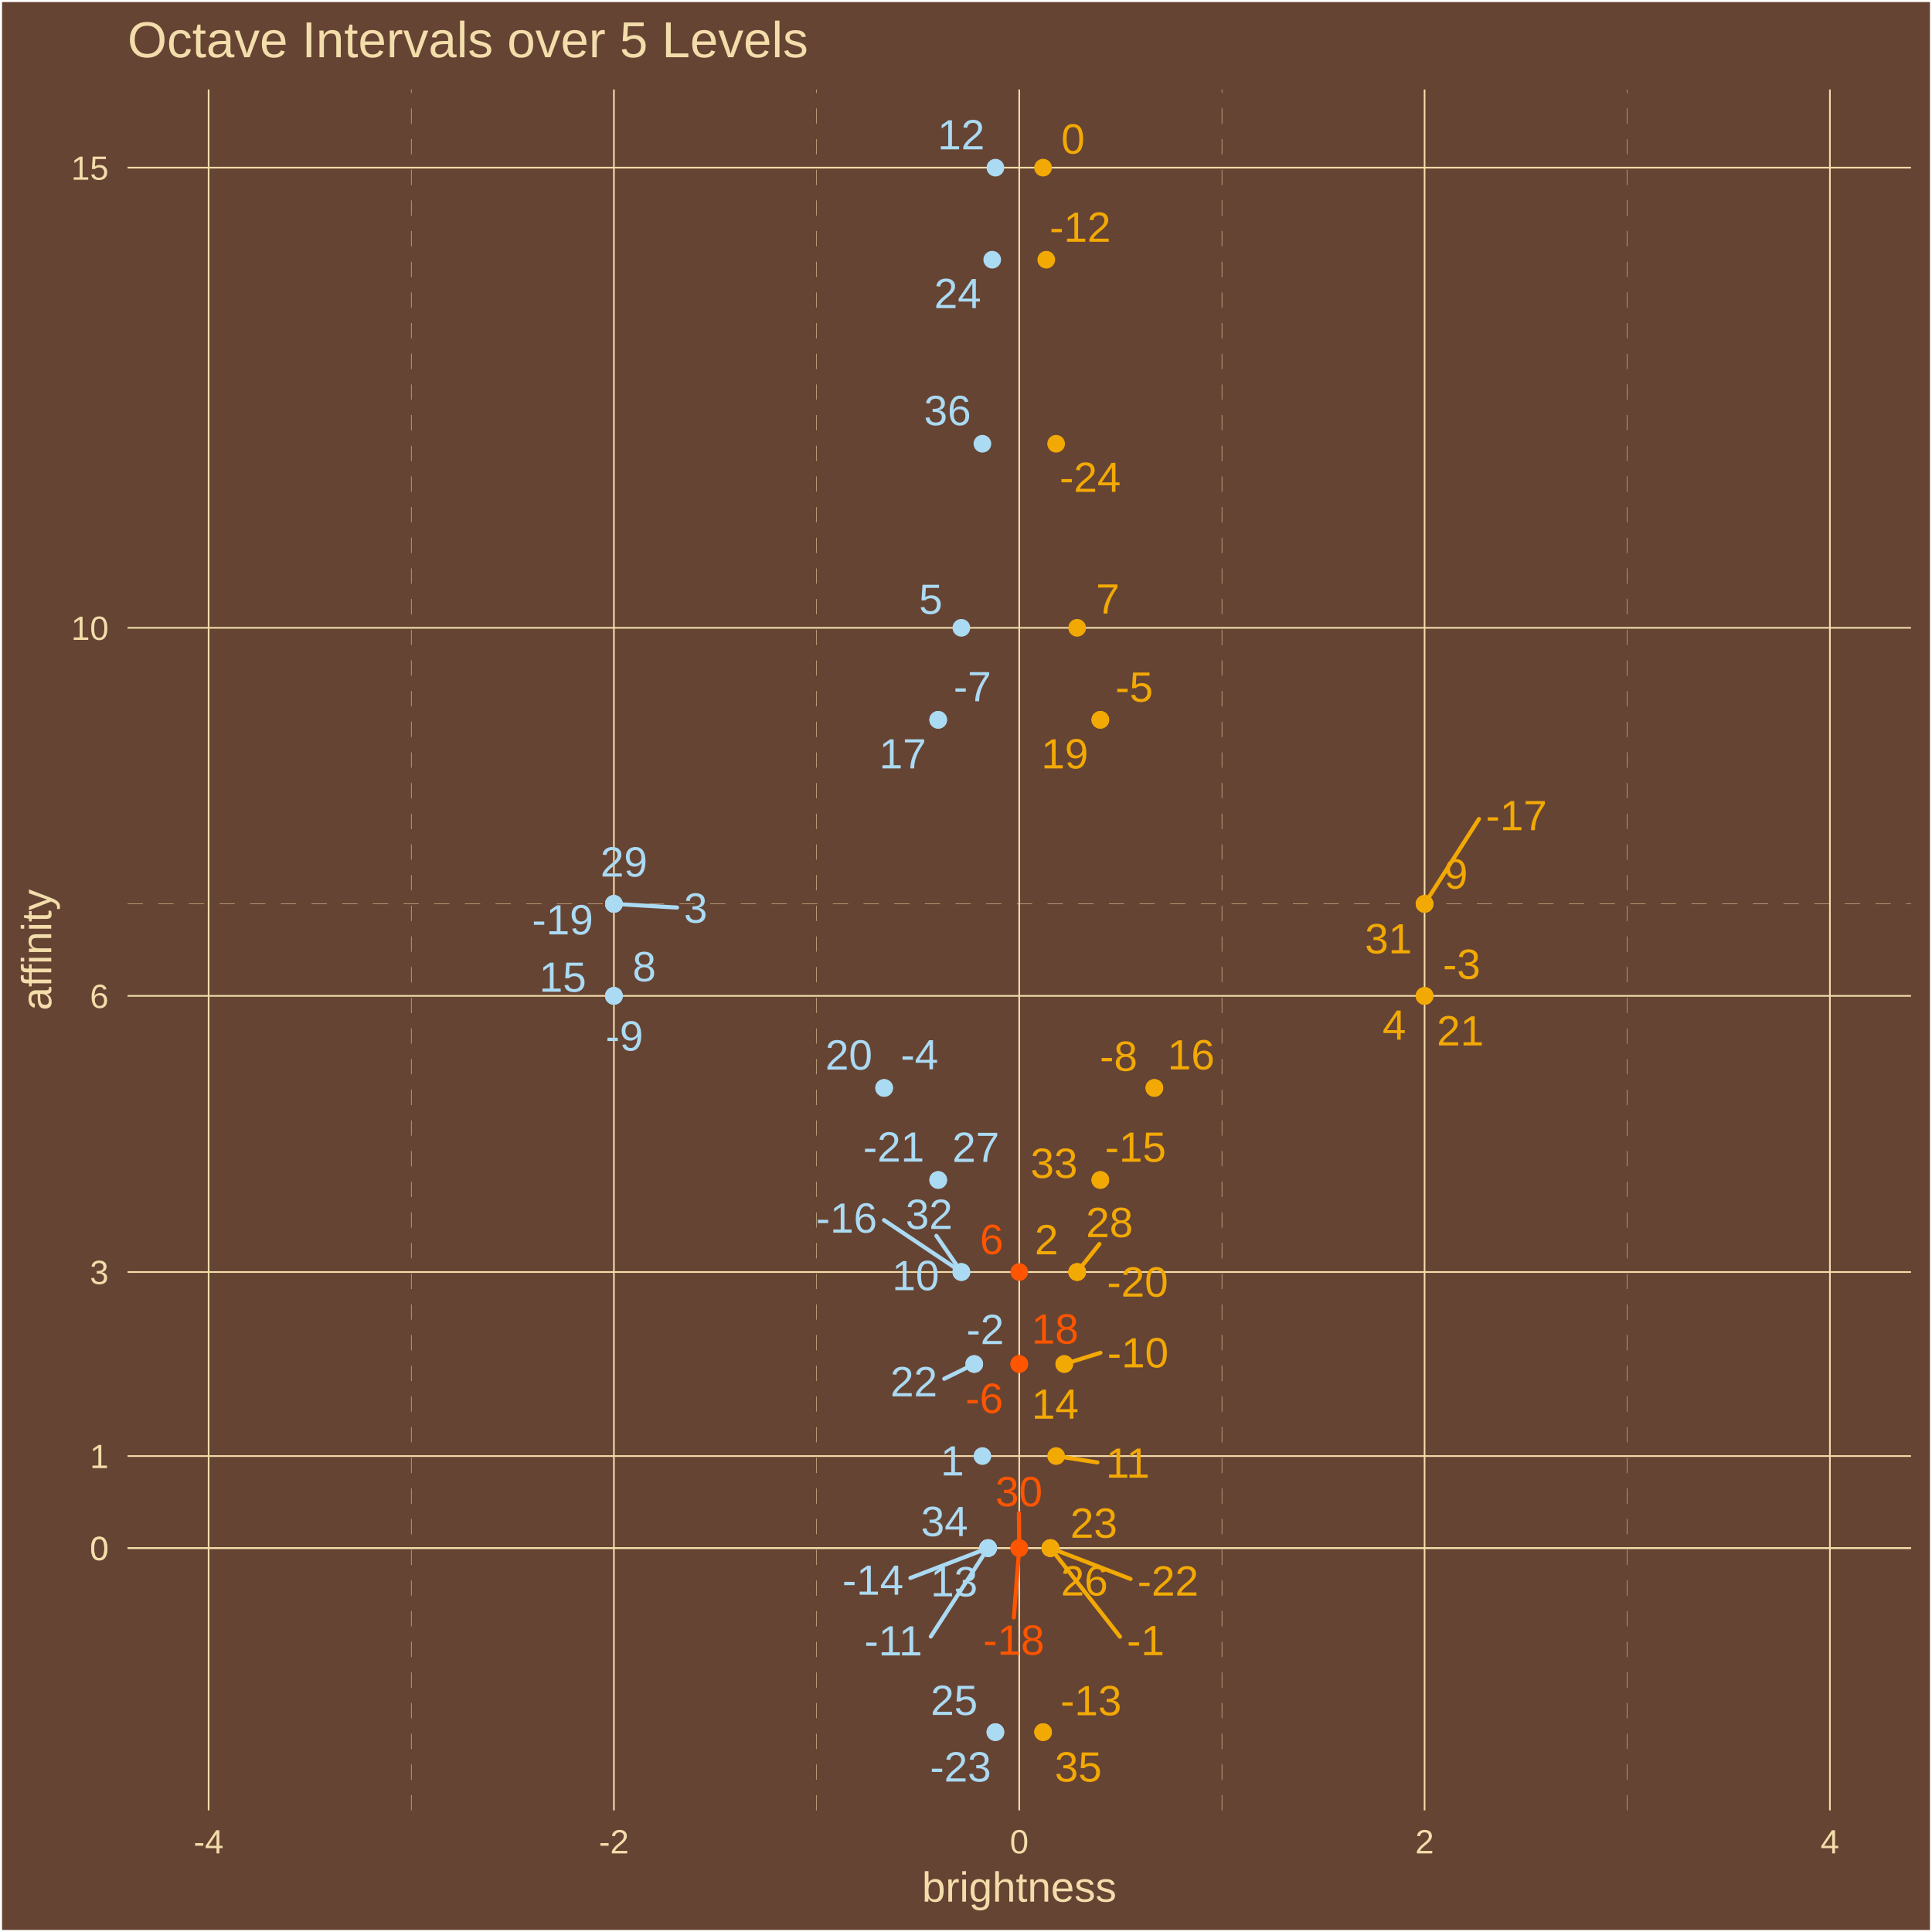
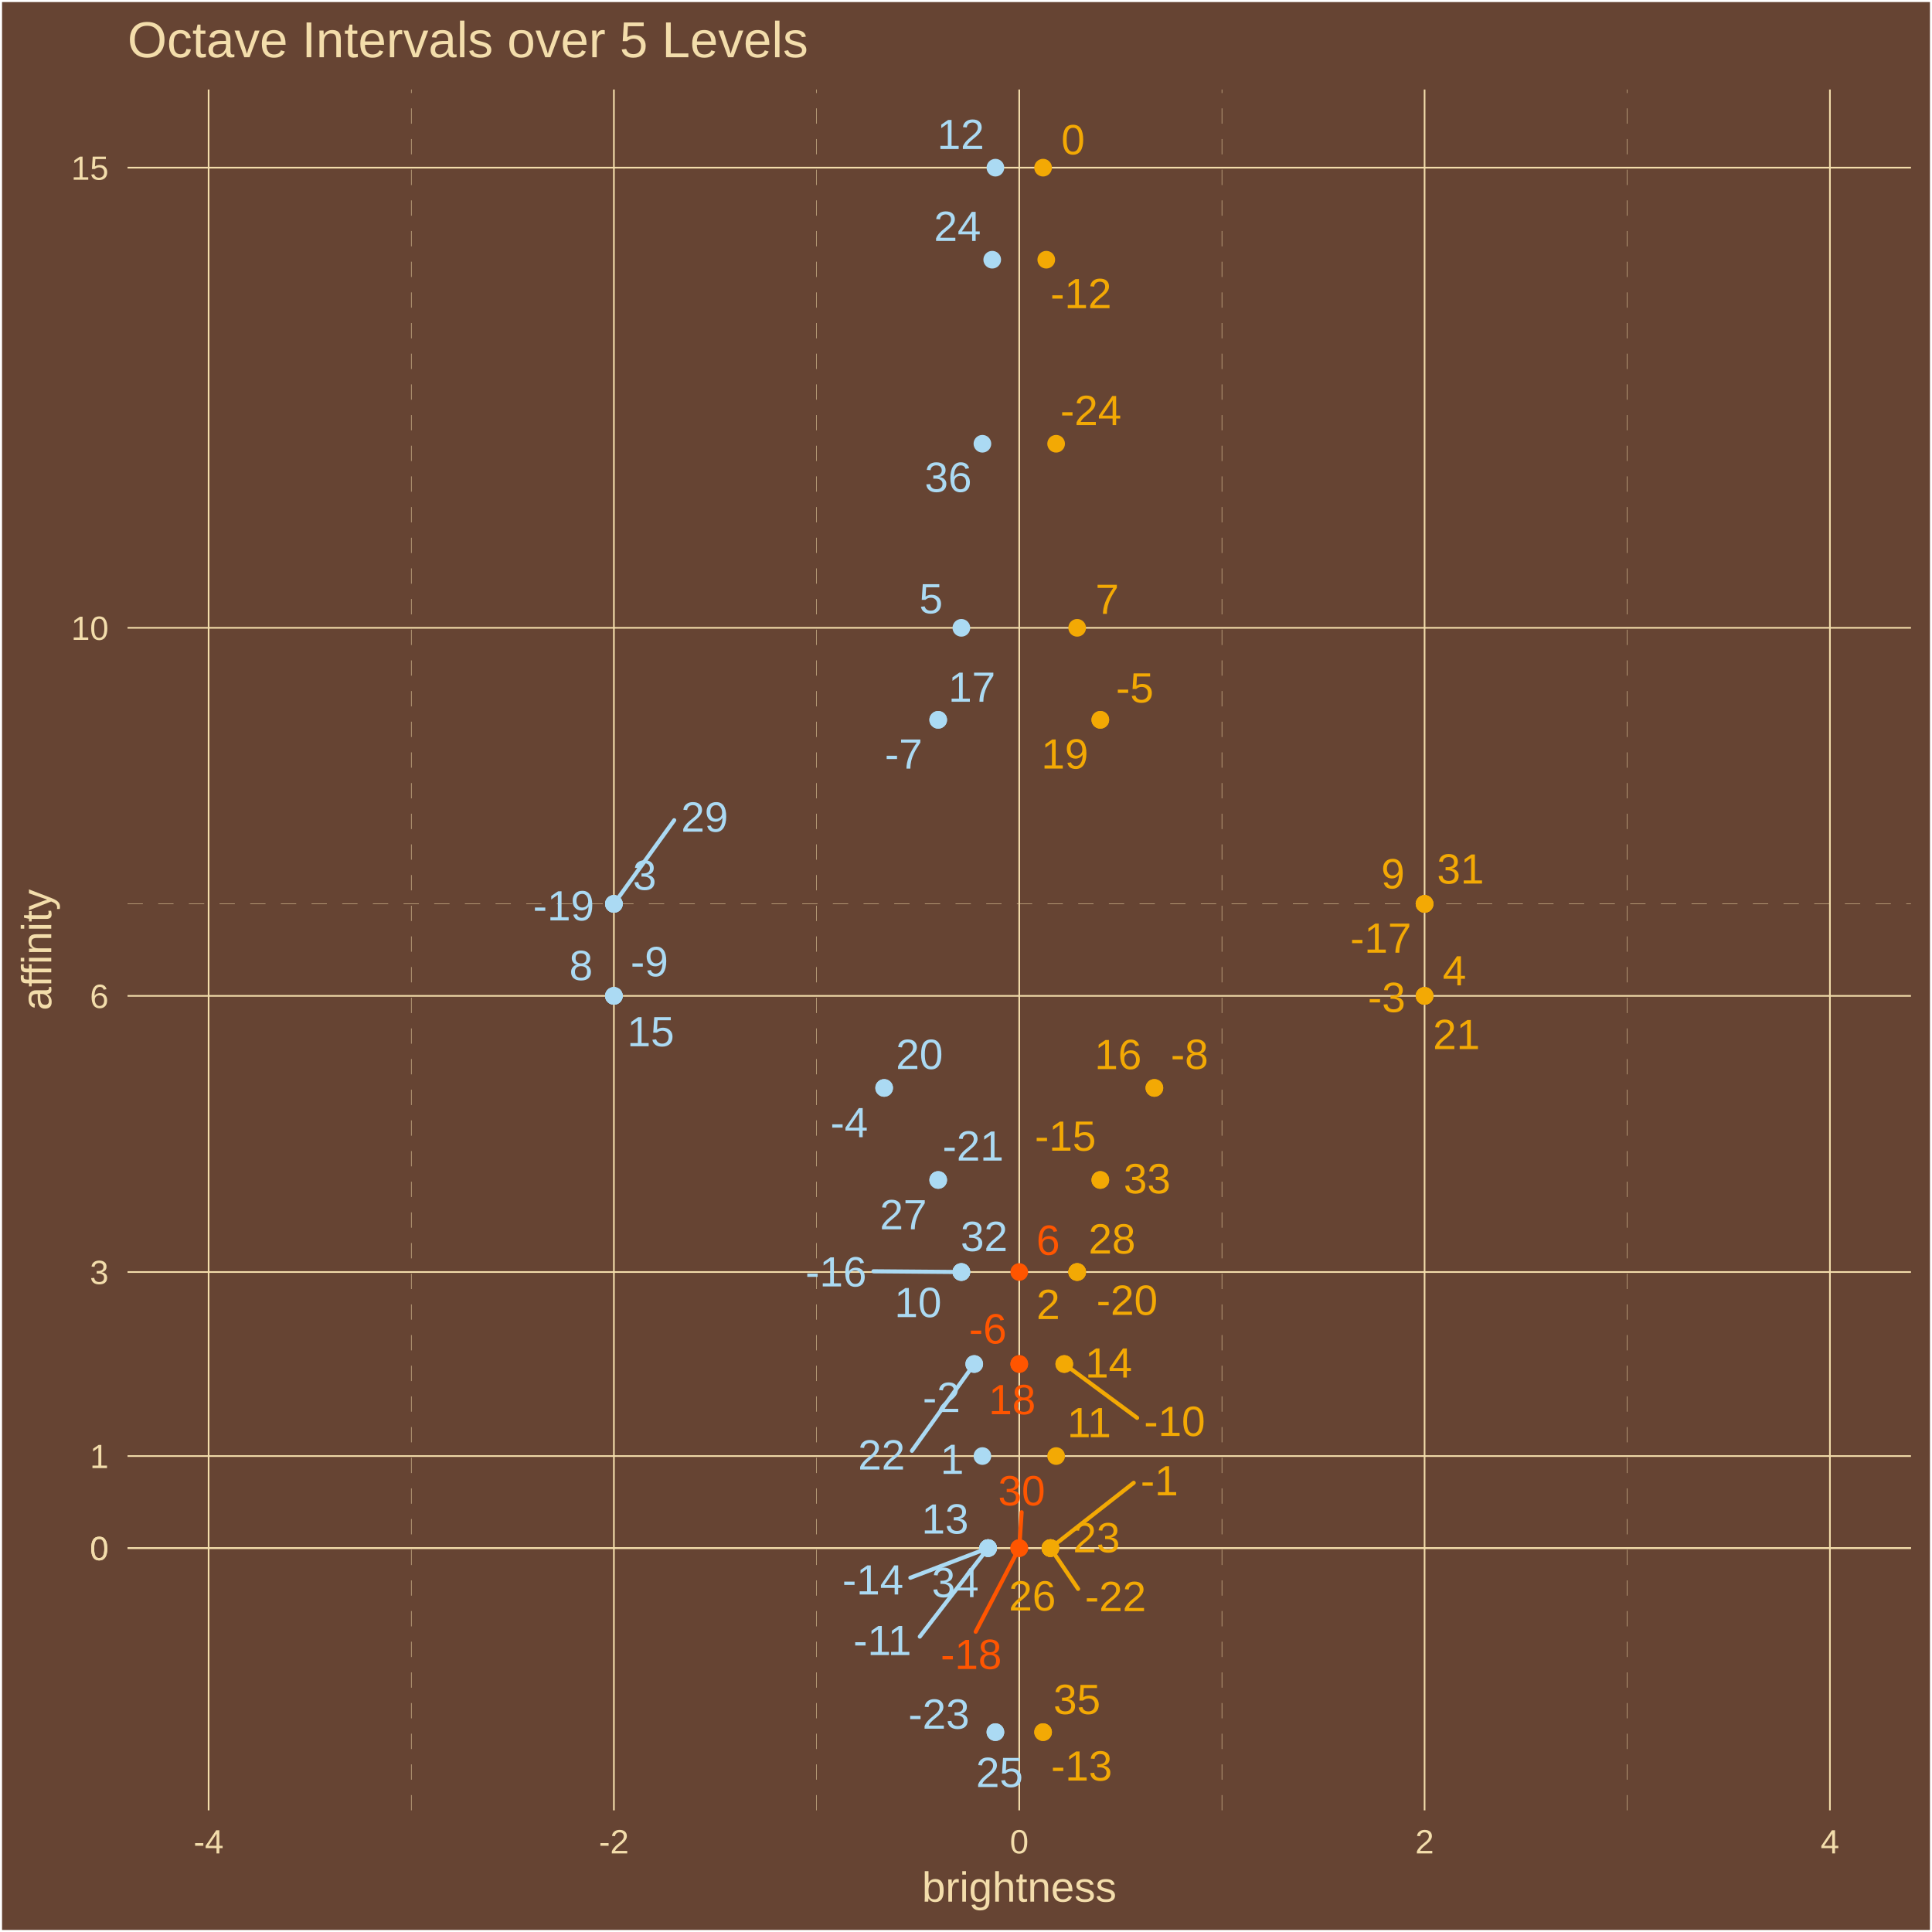
<svg xmlns="http://www.w3.org/2000/svg" class="svglite" width="504.00pt" height="504.00pt" viewBox="0 0 504.00 504.00">
  <defs>
    <style type="text/css">
    .svglite line, .svglite polyline, .svglite polygon, .svglite path, .svglite rect, .svglite circle {
      fill: none;
      stroke: #000000;
      stroke-linecap: round;
      stroke-linejoin: round;
      stroke-miterlimit: 10.00;
    }
    .svglite text {
      white-space: pre;
    }
  </style>
  </defs>
  <rect width="100%" height="100%" style="stroke: none; fill: #664433;" />
  <defs>
    <clipPath id="cpMC4wMHw1MDQuMDB8MC4wMHw1MDQuMDA=">
      <rect x="0.00" y="0.00" width="504.00" height="504.00" />
    </clipPath>
  </defs>
  <g clip-path="url(#cpMC4wMHw1MDQuMDB8MC4wMHw1MDQuMDA=)">
    <rect x="0.00" y="0" width="504.00" height="504.00" style="stroke-width: 1.07; stroke: #FFFFFF; fill: #664433;" />
  </g>
  <defs>
    <clipPath id="cpMzMuMjd8NDk4LjUyfDIzLjM0fDQ3Mi4yNw==">
      <rect x="33.27" y="23.34" width="465.25" height="448.93" />
    </clipPath>
  </defs>
  <g clip-path="url(#cpMzMuMjd8NDk4LjUyfDIzLjM0fDQ3Mi4yNw==)">
    <rect x="33.27" y="23.34" width="465.25" height="448.93" style="stroke-width: 1.07; stroke: none; fill: #664433;" />
    <polyline points="33.27,235.80 498.52,235.80 " style="stroke-width: 0.11; stroke: #F3DDAB; stroke-dasharray: 4.00,4.00; stroke-linecap: butt;" />
    <polyline points="107.29,472.27 107.29,23.34 " style="stroke-width: 0.11; stroke: #F3DDAB; stroke-dasharray: 4.00,4.00; stroke-linecap: butt;" />
    <polyline points="213.02,472.27 213.02,23.34 " style="stroke-width: 0.11; stroke: #F3DDAB; stroke-dasharray: 4.00,4.00; stroke-linecap: butt;" />
    <polyline points="318.76,472.27 318.76,23.34 " style="stroke-width: 0.11; stroke: #F3DDAB; stroke-dasharray: 4.00,4.00; stroke-linecap: butt;" />
    <polyline points="424.50,472.27 424.50,23.34 " style="stroke-width: 0.11; stroke: #F3DDAB; stroke-dasharray: 4.00,4.00; stroke-linecap: butt;" />
    <polyline points="33.27,403.85 498.52,403.85 " style="stroke-width: 0.43; stroke: #F3DDAB; stroke-linecap: butt;" />
    <polyline points="33.27,403.85 498.52,403.85 " style="stroke-width: 0.43; stroke: #F3DDAB; stroke-linecap: butt;" />
    <polyline points="33.27,379.84 498.52,379.84 " style="stroke-width: 0.43; stroke: #F3DDAB; stroke-linecap: butt;" />
    <polyline points="33.27,331.83 498.52,331.83 " style="stroke-width: 0.43; stroke: #F3DDAB; stroke-linecap: butt;" />
    <polyline points="33.27,259.80 498.52,259.80 " style="stroke-width: 0.43; stroke: #F3DDAB; stroke-linecap: butt;" />
    <polyline points="33.27,163.78 498.52,163.78 " style="stroke-width: 0.43; stroke: #F3DDAB; stroke-linecap: butt;" />
    <polyline points="33.27,43.74 498.52,43.74 " style="stroke-width: 0.43; stroke: #F3DDAB; stroke-linecap: butt;" />
    <polyline points="54.42,472.27 54.42,23.34 " style="stroke-width: 0.43; stroke: #F3DDAB; stroke-linecap: butt;" />
    <polyline points="160.15,472.27 160.15,23.34 " style="stroke-width: 0.43; stroke: #F3DDAB; stroke-linecap: butt;" />
    <polyline points="265.89,472.27 265.89,23.34 " style="stroke-width: 0.43; stroke: #F3DDAB; stroke-linecap: butt;" />
    <polyline points="371.63,472.27 371.63,23.34 " style="stroke-width: 0.43; stroke: #F3DDAB; stroke-linecap: butt;" />
    <polyline points="477.37,472.27 477.37,23.34 " style="stroke-width: 0.43; stroke: #F3DDAB; stroke-linecap: butt;" />
    <circle cx="275.51" cy="115.76" r="1.95" style="stroke-width: 0.71; stroke: #F3A904; fill: #F3A904;" />
    <circle cx="259.67" cy="451.86" r="1.95" style="stroke-width: 0.71; stroke: #ABDAF3; fill: #ABDAF3;" />
    <circle cx="274.03" cy="403.85" r="1.95" style="stroke-width: 0.71; stroke: #F3A904; fill: #F3A904;" />
    <circle cx="244.75" cy="307.82" r="1.95" style="stroke-width: 0.71; stroke: #ABDAF3; fill: #ABDAF3;" />
    <circle cx="281.00" cy="331.83" r="1.95" style="stroke-width: 0.71; stroke: #F3A904; fill: #F3A904;" />
    <circle cx="160.15" cy="235.80" r="1.95" style="stroke-width: 0.71; stroke: #ABDAF3; fill: #ABDAF3;" />
    <circle cx="265.89" cy="403.85" r="1.95" style="stroke-width: 0.71; stroke: #FF5500; fill: #FF5500;" />
    <circle cx="371.63" cy="235.80" r="1.95" style="stroke-width: 0.71; stroke: #F3A904; fill: #F3A904;" />
    <circle cx="250.79" cy="331.83" r="1.95" style="stroke-width: 0.71; stroke: #ABDAF3; fill: #ABDAF3;" />
    <circle cx="287.04" cy="307.82" r="1.95" style="stroke-width: 0.71; stroke: #F3A904; fill: #F3A904;" />
    <circle cx="257.76" cy="403.85" r="1.95" style="stroke-width: 0.71; stroke: #ABDAF3; fill: #ABDAF3;" />
    <circle cx="272.11" cy="451.86" r="1.95" style="stroke-width: 0.71; stroke: #F3A904; fill: #F3A904;" />
    <circle cx="272.94" cy="67.75" r="1.95" style="stroke-width: 0.71; stroke: #F3A904; fill: #F3A904;" />
    <circle cx="257.76" cy="403.85" r="1.95" style="stroke-width: 0.71; stroke: #ABDAF3; fill: #ABDAF3;" />
    <circle cx="277.64" cy="355.83" r="1.95" style="stroke-width: 0.71; stroke: #F3A904; fill: #F3A904;" />
    <circle cx="160.15" cy="259.80" r="1.95" style="stroke-width: 0.71; stroke: #ABDAF3; fill: #ABDAF3;" />
    <circle cx="301.14" cy="283.81" r="1.95" style="stroke-width: 0.71; stroke: #F3A904; fill: #F3A904;" />
    <circle cx="244.75" cy="187.78" r="1.95" style="stroke-width: 0.71; stroke: #ABDAF3; fill: #ABDAF3;" />
    <circle cx="265.89" cy="355.83" r="1.95" style="stroke-width: 0.71; stroke: #FF5500; fill: #FF5500;" />
    <circle cx="287.04" cy="187.78" r="1.95" style="stroke-width: 0.71; stroke: #F3A904; fill: #F3A904;" />
    <circle cx="230.65" cy="283.81" r="1.95" style="stroke-width: 0.71; stroke: #ABDAF3; fill: #ABDAF3;" />
    <circle cx="371.63" cy="259.80" r="1.95" style="stroke-width: 0.71; stroke: #F3A904; fill: #F3A904;" />
    <circle cx="254.15" cy="355.83" r="1.95" style="stroke-width: 0.71; stroke: #ABDAF3; fill: #ABDAF3;" />
    <circle cx="274.03" cy="403.85" r="1.95" style="stroke-width: 0.71; stroke: #F3A904; fill: #F3A904;" />
    <circle cx="272.11" cy="43.74" r="1.95" style="stroke-width: 0.71; stroke: #F3A904; fill: #F3A904;" />
    <circle cx="256.28" cy="379.84" r="1.95" style="stroke-width: 0.71; stroke: #ABDAF3; fill: #ABDAF3;" />
    <circle cx="281.00" cy="331.83" r="1.95" style="stroke-width: 0.71; stroke: #F3A904; fill: #F3A904;" />
    <circle cx="160.15" cy="235.80" r="1.95" style="stroke-width: 0.71; stroke: #ABDAF3; fill: #ABDAF3;" />
    <circle cx="371.63" cy="259.80" r="1.95" style="stroke-width: 0.71; stroke: #F3A904; fill: #F3A904;" />
    <circle cx="250.79" cy="163.78" r="1.95" style="stroke-width: 0.71; stroke: #ABDAF3; fill: #ABDAF3;" />
    <circle cx="265.89" cy="331.83" r="1.95" style="stroke-width: 0.71; stroke: #FF5500; fill: #FF5500;" />
    <circle cx="281.00" cy="163.78" r="1.95" style="stroke-width: 0.71; stroke: #F3A904; fill: #F3A904;" />
    <circle cx="160.15" cy="259.80" r="1.95" style="stroke-width: 0.71; stroke: #ABDAF3; fill: #ABDAF3;" />
    <circle cx="371.63" cy="235.80" r="1.95" style="stroke-width: 0.71; stroke: #F3A904; fill: #F3A904;" />
    <circle cx="250.79" cy="331.83" r="1.95" style="stroke-width: 0.71; stroke: #ABDAF3; fill: #ABDAF3;" />
    <circle cx="275.51" cy="379.84" r="1.95" style="stroke-width: 0.71; stroke: #F3A904; fill: #F3A904;" />
    <circle cx="259.67" cy="43.74" r="1.95" style="stroke-width: 0.71; stroke: #ABDAF3; fill: #ABDAF3;" />
    <circle cx="257.76" cy="403.85" r="1.95" style="stroke-width: 0.71; stroke: #ABDAF3; fill: #ABDAF3;" />
    <circle cx="277.64" cy="355.83" r="1.95" style="stroke-width: 0.71; stroke: #F3A904; fill: #F3A904;" />
    <circle cx="160.15" cy="259.80" r="1.95" style="stroke-width: 0.71; stroke: #ABDAF3; fill: #ABDAF3;" />
    <circle cx="301.14" cy="283.81" r="1.95" style="stroke-width: 0.71; stroke: #F3A904; fill: #F3A904;" />
    <circle cx="244.75" cy="187.78" r="1.95" style="stroke-width: 0.71; stroke: #ABDAF3; fill: #ABDAF3;" />
    <circle cx="265.89" cy="355.83" r="1.95" style="stroke-width: 0.71; stroke: #FF5500; fill: #FF5500;" />
    <circle cx="287.04" cy="187.78" r="1.95" style="stroke-width: 0.71; stroke: #F3A904; fill: #F3A904;" />
    <circle cx="230.65" cy="283.81" r="1.95" style="stroke-width: 0.71; stroke: #ABDAF3; fill: #ABDAF3;" />
    <circle cx="371.63" cy="259.80" r="1.95" style="stroke-width: 0.71; stroke: #F3A904; fill: #F3A904;" />
    <circle cx="254.15" cy="355.83" r="1.95" style="stroke-width: 0.71; stroke: #ABDAF3; fill: #ABDAF3;" />
    <circle cx="274.03" cy="403.85" r="1.95" style="stroke-width: 0.71; stroke: #F3A904; fill: #F3A904;" />
    <circle cx="258.84" cy="67.75" r="1.95" style="stroke-width: 0.71; stroke: #ABDAF3; fill: #ABDAF3;" />
    <circle cx="259.67" cy="451.86" r="1.95" style="stroke-width: 0.71; stroke: #ABDAF3; fill: #ABDAF3;" />
    <circle cx="274.03" cy="403.85" r="1.95" style="stroke-width: 0.71; stroke: #F3A904; fill: #F3A904;" />
    <circle cx="244.75" cy="307.82" r="1.95" style="stroke-width: 0.71; stroke: #ABDAF3; fill: #ABDAF3;" />
    <circle cx="281.00" cy="331.83" r="1.95" style="stroke-width: 0.71; stroke: #F3A904; fill: #F3A904;" />
    <circle cx="160.15" cy="235.80" r="1.95" style="stroke-width: 0.71; stroke: #ABDAF3; fill: #ABDAF3;" />
    <circle cx="265.89" cy="403.85" r="1.95" style="stroke-width: 0.71; stroke: #FF5500; fill: #FF5500;" />
    <circle cx="371.63" cy="235.80" r="1.95" style="stroke-width: 0.71; stroke: #F3A904; fill: #F3A904;" />
    <circle cx="250.79" cy="331.83" r="1.95" style="stroke-width: 0.71; stroke: #ABDAF3; fill: #ABDAF3;" />
    <circle cx="287.04" cy="307.82" r="1.95" style="stroke-width: 0.71; stroke: #F3A904; fill: #F3A904;" />
    <circle cx="257.76" cy="403.85" r="1.95" style="stroke-width: 0.71; stroke: #ABDAF3; fill: #ABDAF3;" />
    <circle cx="272.11" cy="451.86" r="1.95" style="stroke-width: 0.71; stroke: #F3A904; fill: #F3A904;" />
    <circle cx="256.28" cy="115.76" r="1.95" style="stroke-width: 0.71; stroke: #ABDAF3; fill: #ABDAF3;" />
-     <line x1="294.92" y1="411.90" x2="275.09" y2="404.25" style="stroke-width: 1.07; stroke: #F3A904;" />
-     <line x1="264.48" y1="421.96" x2="265.81" y2="404.94" style="stroke-width: 1.07; stroke: #FF5500;" />
-     <line x1="385.81" y1="213.65" x2="372.23" y2="234.86" style="stroke-width: 1.07; stroke: #F3A904;" />
-     <line x1="230.61" y1="318.29" x2="249.85" y2="331.20" style="stroke-width: 1.07; stroke: #ABDAF3;" />
-     <line x1="237.49" y1="411.65" x2="256.70" y2="404.25" style="stroke-width: 1.07; stroke: #ABDAF3;" />
-     <line x1="242.82" y1="426.92" x2="257.16" y2="404.78" style="stroke-width: 1.07; stroke: #ABDAF3;" />
-     <line x1="287.07" y1="352.91" x2="278.73" y2="355.50" style="stroke-width: 1.07; stroke: #F3A904;" />
-     <line x1="292.17" y1="426.97" x2="274.72" y2="404.72" style="stroke-width: 1.07; stroke: #F3A904;" />
-     <line x1="176.61" y1="236.75" x2="161.29" y2="235.86" style="stroke-width: 1.07; stroke: #ABDAF3;" />
-     <line x1="286.27" y1="381.51" x2="276.63" y2="380.01" style="stroke-width: 1.07; stroke: #F3A904;" />
-     <line x1="246.33" y1="359.68" x2="253.13" y2="356.33" style="stroke-width: 1.07; stroke: #ABDAF3;" />
-     <line x1="286.80" y1="324.53" x2="281.69" y2="330.95" style="stroke-width: 1.07; stroke: #F3A904;" />
-     <line x1="265.81" y1="394.74" x2="265.88" y2="402.74" style="stroke-width: 1.07; stroke: #FF5500;" />
-     <line x1="244.28" y1="322.39" x2="250.16" y2="330.91" style="stroke-width: 1.07; stroke: #ABDAF3;" />
-     <text x="284.40" y="128.33" text-anchor="middle" style="font-size: 11.04px;fill: #F3A904; font-family: &quot;Arial&quot;;" textLength="15.94px" lengthAdjust="spacingAndGlyphs">-24</text>
-     <text x="250.59" y="464.75" text-anchor="middle" style="font-size: 11.04px;fill: #ABDAF3; font-family: &quot;Arial&quot;;" textLength="15.94px" lengthAdjust="spacingAndGlyphs">-23</text>
-     <text x="304.69" y="416.25" text-anchor="middle" style="font-size: 11.04px;fill: #F3A904; font-family: &quot;Arial&quot;;" textLength="15.94px" lengthAdjust="spacingAndGlyphs">-22</text>
-     <text x="233.15" y="303.03" text-anchor="middle" style="font-size: 11.04px;fill: #ABDAF3; font-family: &quot;Arial&quot;;" textLength="15.94px" lengthAdjust="spacingAndGlyphs">-21</text>
-     <text x="296.76" y="338.25" text-anchor="middle" style="font-size: 11.04px;fill: #F3A904; font-family: &quot;Arial&quot;;" textLength="15.94px" lengthAdjust="spacingAndGlyphs">-20</text>
-     <text x="146.77" y="243.76" text-anchor="middle" style="font-size: 11.04px;fill: #ABDAF3; font-family: &quot;Arial&quot;;" textLength="15.94px" lengthAdjust="spacingAndGlyphs">-19</text>
-     <text x="264.47" y="431.67" text-anchor="middle" style="font-size: 11.04px;fill: #FF5500; font-family: &quot;Arial&quot;;" textLength="15.94px" lengthAdjust="spacingAndGlyphs">-18</text>
-     <text x="395.58" y="216.58" text-anchor="middle" style="font-size: 11.04px;fill: #F3A904; font-family: &quot;Arial&quot;;" textLength="15.94px" lengthAdjust="spacingAndGlyphs">-17</text>
-     <text x="220.84" y="321.56" text-anchor="middle" style="font-size: 11.04px;fill: #ABDAF3; font-family: &quot;Arial&quot;;" textLength="15.94px" lengthAdjust="spacingAndGlyphs">-16</text>
-     <text x="296.22" y="303.06" text-anchor="middle" style="font-size: 11.04px;fill: #F3A904; font-family: &quot;Arial&quot;;" textLength="15.94px" lengthAdjust="spacingAndGlyphs">-15</text>
-     <text x="227.72" y="416.02" text-anchor="middle" style="font-size: 11.04px;fill: #ABDAF3; font-family: &quot;Arial&quot;;" textLength="15.94px" lengthAdjust="spacingAndGlyphs">-14</text>
-     <text x="284.61" y="447.46" text-anchor="middle" style="font-size: 11.04px;fill: #F3A904; font-family: &quot;Arial&quot;;" textLength="15.94px" lengthAdjust="spacingAndGlyphs">-13</text>
-     <text x="281.80" y="63.08" text-anchor="middle" style="font-size: 11.04px;fill: #F3A904; font-family: &quot;Arial&quot;;" textLength="15.94px" lengthAdjust="spacingAndGlyphs">-12</text>
-     <text x="233.05" y="431.85" text-anchor="middle" style="font-size: 11.04px;fill: #ABDAF3; font-family: &quot;Arial&quot;;" textLength="15.94px" lengthAdjust="spacingAndGlyphs">-11</text>
-     <text x="296.84" y="356.71" text-anchor="middle" style="font-size: 11.04px;fill: #F3A904; font-family: &quot;Arial&quot;;" textLength="15.94px" lengthAdjust="spacingAndGlyphs">-10</text>
-     <text x="162.89" y="274.06" text-anchor="middle" style="font-size: 11.04px;fill: #ABDAF3; font-family: &quot;Arial&quot;;" textLength="9.81px" lengthAdjust="spacingAndGlyphs">-9</text>
-     <text x="291.82" y="279.35" text-anchor="middle" style="font-size: 11.04px;fill: #F3A904; font-family: &quot;Arial&quot;;" textLength="9.81px" lengthAdjust="spacingAndGlyphs">-8</text>
-     <text x="253.67" y="182.94" text-anchor="middle" style="font-size: 11.04px;fill: #ABDAF3; font-family: &quot;Arial&quot;;" textLength="9.81px" lengthAdjust="spacingAndGlyphs">-7</text>
-     <text x="256.78" y="368.59" text-anchor="middle" style="font-size: 11.04px;fill: #FF5500; font-family: &quot;Arial&quot;;" textLength="9.81px" lengthAdjust="spacingAndGlyphs">-6</text>
-     <text x="295.88" y="183.04" text-anchor="middle" style="font-size: 11.04px;fill: #F3A904; font-family: &quot;Arial&quot;;" textLength="9.81px" lengthAdjust="spacingAndGlyphs">-5</text>
-     <text x="239.87" y="278.95" text-anchor="middle" style="font-size: 11.04px;fill: #ABDAF3; font-family: &quot;Arial&quot;;" textLength="9.81px" lengthAdjust="spacingAndGlyphs">-4</text>
-     <text x="381.29" y="255.36" text-anchor="middle" style="font-size: 11.04px;fill: #F3A904; font-family: &quot;Arial&quot;;" textLength="9.81px" lengthAdjust="spacingAndGlyphs">-3</text>
-     <text x="257.00" y="350.64" text-anchor="middle" style="font-size: 11.04px;fill: #ABDAF3; font-family: &quot;Arial&quot;;" textLength="9.81px" lengthAdjust="spacingAndGlyphs">-2</text>
-     <text x="298.87" y="431.79" text-anchor="middle" style="font-size: 11.04px;fill: #F3A904; font-family: &quot;Arial&quot;;" textLength="9.81px" lengthAdjust="spacingAndGlyphs">-1</text>
-     <text x="279.91" y="40.07" text-anchor="middle" style="font-size: 11.04px;fill: #F3A904; font-family: &quot;Arial&quot;;" textLength="6.13px" lengthAdjust="spacingAndGlyphs">0</text>
-     <text x="248.44" y="384.91" text-anchor="middle" style="font-size: 11.04px;fill: #ABDAF3; font-family: &quot;Arial&quot;;" textLength="6.13px" lengthAdjust="spacingAndGlyphs">1</text>
-     <text x="272.99" y="327.22" text-anchor="middle" style="font-size: 11.04px;fill: #F3A904; font-family: &quot;Arial&quot;;" textLength="6.13px" lengthAdjust="spacingAndGlyphs">2</text>
-     <text x="181.47" y="240.71" text-anchor="middle" style="font-size: 11.04px;fill: #ABDAF3; font-family: &quot;Arial&quot;;" textLength="6.13px" lengthAdjust="spacingAndGlyphs">3</text>
-     <text x="363.72" y="271.22" text-anchor="middle" style="font-size: 11.04px;fill: #F3A904; font-family: &quot;Arial&quot;;" textLength="6.13px" lengthAdjust="spacingAndGlyphs">4</text>
-     <text x="242.80" y="160.14" text-anchor="middle" style="font-size: 11.04px;fill: #ABDAF3; font-family: &quot;Arial&quot;;" textLength="6.13px" lengthAdjust="spacingAndGlyphs">5</text>
-     <text x="258.68" y="327.16" text-anchor="middle" style="font-size: 11.04px;fill: #FF5500; font-family: &quot;Arial&quot;;" textLength="6.13px" lengthAdjust="spacingAndGlyphs">6</text>
-     <text x="288.98" y="160.06" text-anchor="middle" style="font-size: 11.04px;fill: #F3A904; font-family: &quot;Arial&quot;;" textLength="6.13px" lengthAdjust="spacingAndGlyphs">7</text>
-     <text x="168.07" y="255.98" text-anchor="middle" style="font-size: 11.04px;fill: #ABDAF3; font-family: &quot;Arial&quot;;" textLength="6.13px" lengthAdjust="spacingAndGlyphs">8</text>
-     <text x="379.83" y="231.82" text-anchor="middle" style="font-size: 11.04px;fill: #F3A904; font-family: &quot;Arial&quot;;" textLength="6.13px" lengthAdjust="spacingAndGlyphs">9</text>
-     <text x="238.86" y="336.56" text-anchor="middle" style="font-size: 11.04px;fill: #ABDAF3; font-family: &quot;Arial&quot;;" textLength="12.27px" lengthAdjust="spacingAndGlyphs">10</text>
-     <text x="294.20" y="385.49" text-anchor="middle" style="font-size: 11.04px;fill: #F3A904; font-family: &quot;Arial&quot;;" textLength="12.27px" lengthAdjust="spacingAndGlyphs">11</text>
-     <text x="250.73" y="38.97" text-anchor="middle" style="font-size: 11.04px;fill: #ABDAF3; font-family: &quot;Arial&quot;;" textLength="12.27px" lengthAdjust="spacingAndGlyphs">12</text>
-     <text x="248.90" y="416.44" text-anchor="middle" style="font-size: 11.04px;fill: #ABDAF3; font-family: &quot;Arial&quot;;" textLength="12.27px" lengthAdjust="spacingAndGlyphs">13</text>
-     <text x="275.26" y="370.10" text-anchor="middle" style="font-size: 11.04px;fill: #F3A904; font-family: &quot;Arial&quot;;" textLength="12.27px" lengthAdjust="spacingAndGlyphs">14</text>
-     <text x="146.80" y="258.72" text-anchor="middle" style="font-size: 11.04px;fill: #ABDAF3; font-family: &quot;Arial&quot;;" textLength="12.27px" lengthAdjust="spacingAndGlyphs">15</text>
-     <text x="310.72" y="278.97" text-anchor="middle" style="font-size: 11.04px;fill: #F3A904; font-family: &quot;Arial&quot;;" textLength="12.27px" lengthAdjust="spacingAndGlyphs">16</text>
-     <text x="235.50" y="200.45" text-anchor="middle" style="font-size: 11.04px;fill: #ABDAF3; font-family: &quot;Arial&quot;;" textLength="12.27px" lengthAdjust="spacingAndGlyphs">17</text>
-     <text x="275.22" y="350.51" text-anchor="middle" style="font-size: 11.04px;fill: #FF5500; font-family: &quot;Arial&quot;;" textLength="12.27px" lengthAdjust="spacingAndGlyphs">18</text>
-     <text x="277.77" y="200.46" text-anchor="middle" style="font-size: 11.04px;fill: #F3A904; font-family: &quot;Arial&quot;;" textLength="12.27px" lengthAdjust="spacingAndGlyphs">19</text>
-     <text x="221.43" y="279.02" text-anchor="middle" style="font-size: 11.04px;fill: #ABDAF3; font-family: &quot;Arial&quot;;" textLength="12.27px" lengthAdjust="spacingAndGlyphs">20</text>
-     <text x="380.95" y="272.72" text-anchor="middle" style="font-size: 11.04px;fill: #F3A904; font-family: &quot;Arial&quot;;" textLength="12.27px" lengthAdjust="spacingAndGlyphs">21</text>
-     <text x="238.39" y="364.26" text-anchor="middle" style="font-size: 11.04px;fill: #ABDAF3; font-family: &quot;Arial&quot;;" textLength="12.27px" lengthAdjust="spacingAndGlyphs">22</text>
-     <text x="285.33" y="401.16" text-anchor="middle" style="font-size: 11.04px;fill: #F3A904; font-family: &quot;Arial&quot;;" textLength="12.27px" lengthAdjust="spacingAndGlyphs">23</text>
-     <text x="249.82" y="80.38" text-anchor="middle" style="font-size: 11.04px;fill: #ABDAF3; font-family: &quot;Arial&quot;;" textLength="12.27px" lengthAdjust="spacingAndGlyphs">24</text>
-     <text x="248.90" y="447.38" text-anchor="middle" style="font-size: 11.04px;fill: #ABDAF3; font-family: &quot;Arial&quot;;" textLength="12.27px" lengthAdjust="spacingAndGlyphs">25</text>
-     <text x="282.88" y="416.22" text-anchor="middle" style="font-size: 11.04px;fill: #F3A904; font-family: &quot;Arial&quot;;" textLength="12.27px" lengthAdjust="spacingAndGlyphs">26</text>
-     <text x="254.55" y="303.11" text-anchor="middle" style="font-size: 11.04px;fill: #ABDAF3; font-family: &quot;Arial&quot;;" textLength="12.27px" lengthAdjust="spacingAndGlyphs">27</text>
-     <text x="289.43" y="322.73" text-anchor="middle" style="font-size: 11.04px;fill: #F3A904; font-family: &quot;Arial&quot;;" textLength="12.27px" lengthAdjust="spacingAndGlyphs">28</text>
-     <text x="162.76" y="228.67" text-anchor="middle" style="font-size: 11.04px;fill: #ABDAF3; font-family: &quot;Arial&quot;;" textLength="12.27px" lengthAdjust="spacingAndGlyphs">29</text>
-     <text x="265.81" y="392.94" text-anchor="middle" style="font-size: 11.04px;fill: #FF5500; font-family: &quot;Arial&quot;;" textLength="12.27px" lengthAdjust="spacingAndGlyphs">30</text>
-     <text x="362.20" y="248.70" text-anchor="middle" style="font-size: 11.04px;fill: #F3A904; font-family: &quot;Arial&quot;;" textLength="12.27px" lengthAdjust="spacingAndGlyphs">31</text>
-     <text x="242.37" y="320.59" text-anchor="middle" style="font-size: 11.04px;fill: #ABDAF3; font-family: &quot;Arial&quot;;" textLength="12.27px" lengthAdjust="spacingAndGlyphs">32</text>
-     <text x="274.97" y="307.28" text-anchor="middle" style="font-size: 11.04px;fill: #F3A904; font-family: &quot;Arial&quot;;" textLength="12.27px" lengthAdjust="spacingAndGlyphs">33</text>
-     <text x="246.39" y="400.73" text-anchor="middle" style="font-size: 11.04px;fill: #ABDAF3; font-family: &quot;Arial&quot;;" textLength="12.27px" lengthAdjust="spacingAndGlyphs">34</text>
-     <text x="281.28" y="464.76" text-anchor="middle" style="font-size: 11.04px;fill: #F3A904; font-family: &quot;Arial&quot;;" textLength="12.27px" lengthAdjust="spacingAndGlyphs">35</text>
-     <text x="247.18" y="110.92" text-anchor="middle" style="font-size: 11.04px;fill: #ABDAF3; font-family: &quot;Arial&quot;;" textLength="12.27px" lengthAdjust="spacingAndGlyphs">36</text>
+     <line x1="281.24" y1="414.49" x2="274.65" y2="404.77" style="stroke-width: 1.07; stroke: #F3A904;" />
+     <line x1="254.53" y1="425.67" x2="265.38" y2="404.83" style="stroke-width: 1.07; stroke: #FF5500;" />
+     <line x1="227.86" y1="331.64" x2="249.65" y2="331.82" style="stroke-width: 1.07; stroke: #ABDAF3;" />
+     <line x1="237.49" y1="411.59" x2="256.70" y2="404.25" style="stroke-width: 1.07; stroke: #ABDAF3;" />
+     <line x1="239.95" y1="426.94" x2="257.08" y2="404.73" style="stroke-width: 1.07; stroke: #ABDAF3;" />
+     <line x1="296.64" y1="369.88" x2="278.55" y2="356.50" style="stroke-width: 1.07; stroke: #F3A904;" />
+     <line x1="295.75" y1="386.82" x2="274.91" y2="403.15" style="stroke-width: 1.07; stroke: #F3A904;" />
+     <line x1="237.90" y1="378.47" x2="253.50" y2="356.74" style="stroke-width: 1.07; stroke: #ABDAF3;" />
+     <line x1="175.88" y1="213.97" x2="160.81" y2="234.89" style="stroke-width: 1.07; stroke: #ABDAF3;" />
+     <line x1="266.51" y1="394.50" x2="265.97" y2="402.75" style="stroke-width: 1.07; stroke: #FF5500;" />
+     <text x="284.58" y="110.90" text-anchor="middle" style="font-size: 11.04px;fill: #F3A904; font-family: &quot;Arial&quot;;" textLength="15.94px" lengthAdjust="spacingAndGlyphs">-24</text>
+     <text x="244.93" y="450.97" text-anchor="middle" style="font-size: 11.04px;fill: #ABDAF3; font-family: &quot;Arial&quot;;" textLength="15.94px" lengthAdjust="spacingAndGlyphs">-23</text>
+     <text x="291.01" y="420.30" text-anchor="middle" style="font-size: 11.04px;fill: #F3A904; font-family: &quot;Arial&quot;;" textLength="15.94px" lengthAdjust="spacingAndGlyphs">-22</text>
+     <text x="253.85" y="302.76" text-anchor="middle" style="font-size: 11.04px;fill: #ABDAF3; font-family: &quot;Arial&quot;;" textLength="15.94px" lengthAdjust="spacingAndGlyphs">-21</text>
+     <text x="294.01" y="343.00" text-anchor="middle" style="font-size: 11.04px;fill: #F3A904; font-family: &quot;Arial&quot;;" textLength="15.94px" lengthAdjust="spacingAndGlyphs">-20</text>
+     <text x="147.04" y="240.10" text-anchor="middle" style="font-size: 11.04px;fill: #ABDAF3; font-family: &quot;Arial&quot;;" textLength="15.94px" lengthAdjust="spacingAndGlyphs">-19</text>
+     <text x="253.36" y="435.38" text-anchor="middle" style="font-size: 11.04px;fill: #FF5500; font-family: &quot;Arial&quot;;" textLength="15.94px" lengthAdjust="spacingAndGlyphs">-18</text>
+     <text x="360.21" y="248.54" text-anchor="middle" style="font-size: 11.04px;fill: #F3A904; font-family: &quot;Arial&quot;;" textLength="15.94px" lengthAdjust="spacingAndGlyphs">-17</text>
+     <text x="218.09" y="335.60" text-anchor="middle" style="font-size: 11.04px;fill: #ABDAF3; font-family: &quot;Arial&quot;;" textLength="15.94px" lengthAdjust="spacingAndGlyphs">-16</text>
+     <text x="277.93" y="300.18" text-anchor="middle" style="font-size: 11.04px;fill: #F3A904; font-family: &quot;Arial&quot;;" textLength="15.94px" lengthAdjust="spacingAndGlyphs">-15</text>
+     <text x="227.72" y="415.95" text-anchor="middle" style="font-size: 11.04px;fill: #ABDAF3; font-family: &quot;Arial&quot;;" textLength="15.94px" lengthAdjust="spacingAndGlyphs">-14</text>
+     <text x="282.17" y="464.50" text-anchor="middle" style="font-size: 11.04px;fill: #F3A904; font-family: &quot;Arial&quot;;" textLength="15.94px" lengthAdjust="spacingAndGlyphs">-13</text>
+     <text x="282.00" y="80.40" text-anchor="middle" style="font-size: 11.04px;fill: #F3A904; font-family: &quot;Arial&quot;;" textLength="15.94px" lengthAdjust="spacingAndGlyphs">-12</text>
+     <text x="230.18" y="431.76" text-anchor="middle" style="font-size: 11.04px;fill: #ABDAF3; font-family: &quot;Arial&quot;;" textLength="15.94px" lengthAdjust="spacingAndGlyphs">-11</text>
+     <text x="306.41" y="374.60" text-anchor="middle" style="font-size: 11.04px;fill: #F3A904; font-family: &quot;Arial&quot;;" textLength="15.94px" lengthAdjust="spacingAndGlyphs">-10</text>
+     <text x="169.41" y="254.68" text-anchor="middle" style="font-size: 11.04px;fill: #ABDAF3; font-family: &quot;Arial&quot;;" textLength="9.81px" lengthAdjust="spacingAndGlyphs">-9</text>
+     <text x="310.31" y="278.85" text-anchor="middle" style="font-size: 11.04px;fill: #F3A904; font-family: &quot;Arial&quot;;" textLength="9.81px" lengthAdjust="spacingAndGlyphs">-8</text>
+     <text x="235.73" y="200.51" text-anchor="middle" style="font-size: 11.04px;fill: #ABDAF3; font-family: &quot;Arial&quot;;" textLength="9.81px" lengthAdjust="spacingAndGlyphs">-7</text>
+     <text x="257.69" y="350.48" text-anchor="middle" style="font-size: 11.04px;fill: #FF5500; font-family: &quot;Arial&quot;;" textLength="9.81px" lengthAdjust="spacingAndGlyphs">-6</text>
+     <text x="296.03" y="183.26" text-anchor="middle" style="font-size: 11.04px;fill: #F3A904; font-family: &quot;Arial&quot;;" textLength="9.81px" lengthAdjust="spacingAndGlyphs">-5</text>
+     <text x="221.53" y="296.66" text-anchor="middle" style="font-size: 11.04px;fill: #ABDAF3; font-family: &quot;Arial&quot;;" textLength="9.81px" lengthAdjust="spacingAndGlyphs">-4</text>
+     <text x="361.73" y="264.01" text-anchor="middle" style="font-size: 11.04px;fill: #F3A904; font-family: &quot;Arial&quot;;" textLength="9.81px" lengthAdjust="spacingAndGlyphs">-3</text>
+     <text x="245.61" y="368.34" text-anchor="middle" style="font-size: 11.04px;fill: #ABDAF3; font-family: &quot;Arial&quot;;" textLength="9.81px" lengthAdjust="spacingAndGlyphs">-2</text>
+     <text x="302.45" y="390.08" text-anchor="middle" style="font-size: 11.04px;fill: #F3A904; font-family: &quot;Arial&quot;;" textLength="9.81px" lengthAdjust="spacingAndGlyphs">-1</text>
+     <text x="279.92" y="40.26" text-anchor="middle" style="font-size: 11.04px;fill: #F3A904; font-family: &quot;Arial&quot;;" textLength="6.13px" lengthAdjust="spacingAndGlyphs">0</text>
+     <text x="248.38" y="384.49" text-anchor="middle" style="font-size: 11.04px;fill: #ABDAF3; font-family: &quot;Arial&quot;;" textLength="6.13px" lengthAdjust="spacingAndGlyphs">1</text>
+     <text x="273.44" y="344.11" text-anchor="middle" style="font-size: 11.04px;fill: #F3A904; font-family: &quot;Arial&quot;;" textLength="6.13px" lengthAdjust="spacingAndGlyphs">2</text>
+     <text x="168.16" y="232.13" text-anchor="middle" style="font-size: 11.04px;fill: #ABDAF3; font-family: &quot;Arial&quot;;" textLength="6.13px" lengthAdjust="spacingAndGlyphs">3</text>
+     <text x="379.42" y="257.05" text-anchor="middle" style="font-size: 11.04px;fill: #F3A904; font-family: &quot;Arial&quot;;" textLength="6.13px" lengthAdjust="spacingAndGlyphs">4</text>
+     <text x="242.87" y="159.99" text-anchor="middle" style="font-size: 11.04px;fill: #ABDAF3; font-family: &quot;Arial&quot;;" textLength="6.13px" lengthAdjust="spacingAndGlyphs">5</text>
+     <text x="273.42" y="327.35" text-anchor="middle" style="font-size: 11.04px;fill: #FF5500; font-family: &quot;Arial&quot;;" textLength="6.13px" lengthAdjust="spacingAndGlyphs">6</text>
+     <text x="288.83" y="160.14" text-anchor="middle" style="font-size: 11.04px;fill: #F3A904; font-family: &quot;Arial&quot;;" textLength="6.13px" lengthAdjust="spacingAndGlyphs">7</text>
+     <text x="151.57" y="255.68" text-anchor="middle" style="font-size: 11.04px;fill: #ABDAF3; font-family: &quot;Arial&quot;;" textLength="6.13px" lengthAdjust="spacingAndGlyphs">8</text>
+     <text x="363.37" y="231.76" text-anchor="middle" style="font-size: 11.04px;fill: #F3A904; font-family: &quot;Arial&quot;;" textLength="6.13px" lengthAdjust="spacingAndGlyphs">9</text>
+     <text x="239.48" y="343.59" text-anchor="middle" style="font-size: 11.04px;fill: #ABDAF3; font-family: &quot;Arial&quot;;" textLength="12.27px" lengthAdjust="spacingAndGlyphs">10</text>
+     <text x="284.13" y="374.92" text-anchor="middle" style="font-size: 11.04px;fill: #F3A904; font-family: &quot;Arial&quot;;" textLength="12.27px" lengthAdjust="spacingAndGlyphs">11</text>
+     <text x="250.62" y="38.88" text-anchor="middle" style="font-size: 11.04px;fill: #ABDAF3; font-family: &quot;Arial&quot;;" textLength="12.27px" lengthAdjust="spacingAndGlyphs">12</text>
+     <text x="246.55" y="400.07" text-anchor="middle" style="font-size: 11.04px;fill: #ABDAF3; font-family: &quot;Arial&quot;;" textLength="12.27px" lengthAdjust="spacingAndGlyphs">13</text>
+     <text x="289.21" y="359.36" text-anchor="middle" style="font-size: 11.04px;fill: #F3A904; font-family: &quot;Arial&quot;;" textLength="12.27px" lengthAdjust="spacingAndGlyphs">14</text>
+     <text x="169.75" y="272.94" text-anchor="middle" style="font-size: 11.04px;fill: #ABDAF3; font-family: &quot;Arial&quot;;" textLength="12.27px" lengthAdjust="spacingAndGlyphs">15</text>
+     <text x="291.68" y="278.90" text-anchor="middle" style="font-size: 11.04px;fill: #F3A904; font-family: &quot;Arial&quot;;" textLength="12.27px" lengthAdjust="spacingAndGlyphs">16</text>
+     <text x="253.54" y="183.07" text-anchor="middle" style="font-size: 11.04px;fill: #ABDAF3; font-family: &quot;Arial&quot;;" textLength="12.27px" lengthAdjust="spacingAndGlyphs">17</text>
+     <text x="264.04" y="368.93" text-anchor="middle" style="font-size: 11.04px;fill: #FF5500; font-family: &quot;Arial&quot;;" textLength="12.27px" lengthAdjust="spacingAndGlyphs">18</text>
+     <text x="277.78" y="200.50" text-anchor="middle" style="font-size: 11.04px;fill: #F3A904; font-family: &quot;Arial&quot;;" textLength="12.27px" lengthAdjust="spacingAndGlyphs">19</text>
+     <text x="239.85" y="278.87" text-anchor="middle" style="font-size: 11.04px;fill: #ABDAF3; font-family: &quot;Arial&quot;;" textLength="12.27px" lengthAdjust="spacingAndGlyphs">20</text>
+     <text x="379.94" y="273.68" text-anchor="middle" style="font-size: 11.04px;fill: #F3A904; font-family: &quot;Arial&quot;;" textLength="12.27px" lengthAdjust="spacingAndGlyphs">21</text>
+     <text x="229.96" y="383.36" text-anchor="middle" style="font-size: 11.04px;fill: #ABDAF3; font-family: &quot;Arial&quot;;" textLength="12.27px" lengthAdjust="spacingAndGlyphs">22</text>
+     <text x="286.04" y="404.95" text-anchor="middle" style="font-size: 11.04px;fill: #F3A904; font-family: &quot;Arial&quot;;" textLength="12.27px" lengthAdjust="spacingAndGlyphs">23</text>
+     <text x="249.77" y="62.86" text-anchor="middle" style="font-size: 11.04px;fill: #ABDAF3; font-family: &quot;Arial&quot;;" textLength="12.27px" lengthAdjust="spacingAndGlyphs">24</text>
+     <text x="260.74" y="466.18" text-anchor="middle" style="font-size: 11.04px;fill: #ABDAF3; font-family: &quot;Arial&quot;;" textLength="12.27px" lengthAdjust="spacingAndGlyphs">25</text>
+     <text x="269.30" y="420.14" text-anchor="middle" style="font-size: 11.04px;fill: #F3A904; font-family: &quot;Arial&quot;;" textLength="12.27px" lengthAdjust="spacingAndGlyphs">26</text>
+     <text x="235.65" y="320.69" text-anchor="middle" style="font-size: 11.04px;fill: #ABDAF3; font-family: &quot;Arial&quot;;" textLength="12.27px" lengthAdjust="spacingAndGlyphs">27</text>
+     <text x="290.09" y="327.01" text-anchor="middle" style="font-size: 11.04px;fill: #F3A904; font-family: &quot;Arial&quot;;" textLength="12.27px" lengthAdjust="spacingAndGlyphs">28</text>
+     <text x="183.81" y="216.96" text-anchor="middle" style="font-size: 11.04px;fill: #ABDAF3; font-family: &quot;Arial&quot;;" textLength="12.27px" lengthAdjust="spacingAndGlyphs">29</text>
+     <text x="266.51" y="392.70" text-anchor="middle" style="font-size: 11.04px;fill: #FF5500; font-family: &quot;Arial&quot;;" textLength="12.27px" lengthAdjust="spacingAndGlyphs">30</text>
+     <text x="381.00" y="230.50" text-anchor="middle" style="font-size: 11.04px;fill: #F3A904; font-family: &quot;Arial&quot;;" textLength="12.27px" lengthAdjust="spacingAndGlyphs">31</text>
+     <text x="256.73" y="326.37" text-anchor="middle" style="font-size: 11.04px;fill: #ABDAF3; font-family: &quot;Arial&quot;;" textLength="12.27px" lengthAdjust="spacingAndGlyphs">32</text>
+     <text x="299.24" y="311.30" text-anchor="middle" style="font-size: 11.04px;fill: #F3A904; font-family: &quot;Arial&quot;;" textLength="12.27px" lengthAdjust="spacingAndGlyphs">33</text>
+     <text x="249.21" y="416.64" text-anchor="middle" style="font-size: 11.04px;fill: #ABDAF3; font-family: &quot;Arial&quot;;" textLength="12.27px" lengthAdjust="spacingAndGlyphs">34</text>
+     <text x="280.94" y="447.14" text-anchor="middle" style="font-size: 11.04px;fill: #F3A904; font-family: &quot;Arial&quot;;" textLength="12.27px" lengthAdjust="spacingAndGlyphs">35</text>
+     <text x="247.36" y="128.32" text-anchor="middle" style="font-size: 11.04px;fill: #ABDAF3; font-family: &quot;Arial&quot;;" textLength="12.27px" lengthAdjust="spacingAndGlyphs">36</text>
  </g>
  <g clip-path="url(#cpMC4wMHw1MDQuMDB8MC4wMHw1MDQuMDA=)">
    <text x="28.34" y="407.00" text-anchor="end" style="font-size: 8.80px;fill: #F3DDAB; font-family: &quot;Arial&quot;;" textLength="4.90px" lengthAdjust="spacingAndGlyphs">0</text>
    <text x="28.34" y="407.00" text-anchor="end" style="font-size: 8.80px;fill: #F3DDAB; font-family: &quot;Arial&quot;;" textLength="4.90px" lengthAdjust="spacingAndGlyphs">0</text>
    <text x="28.34" y="382.99" text-anchor="end" style="font-size: 8.80px;fill: #F3DDAB; font-family: &quot;Arial&quot;;" textLength="4.90px" lengthAdjust="spacingAndGlyphs">1</text>
    <text x="28.34" y="334.98" text-anchor="end" style="font-size: 8.80px;fill: #F3DDAB; font-family: &quot;Arial&quot;;" textLength="4.90px" lengthAdjust="spacingAndGlyphs">3</text>
    <text x="28.34" y="262.96" text-anchor="end" style="font-size: 8.80px;fill: #F3DDAB; font-family: &quot;Arial&quot;;" textLength="4.90px" lengthAdjust="spacingAndGlyphs">6</text>
    <text x="28.34" y="166.93" text-anchor="end" style="font-size: 8.80px;fill: #F3DDAB; font-family: &quot;Arial&quot;;" textLength="9.79px" lengthAdjust="spacingAndGlyphs">10</text>
    <text x="28.34" y="46.90" text-anchor="end" style="font-size: 8.80px;fill: #F3DDAB; font-family: &quot;Arial&quot;;" textLength="9.79px" lengthAdjust="spacingAndGlyphs">15</text>
    <text x="54.42" y="483.50" text-anchor="middle" style="font-size: 8.80px;fill: #F3DDAB; font-family: &quot;Arial&quot;;" textLength="7.83px" lengthAdjust="spacingAndGlyphs">-4</text>
    <text x="160.15" y="483.50" text-anchor="middle" style="font-size: 8.80px;fill: #F3DDAB; font-family: &quot;Arial&quot;;" textLength="7.83px" lengthAdjust="spacingAndGlyphs">-2</text>
    <text x="265.89" y="483.50" text-anchor="middle" style="font-size: 8.80px;fill: #F3DDAB; font-family: &quot;Arial&quot;;" textLength="4.90px" lengthAdjust="spacingAndGlyphs">0</text>
    <text x="371.63" y="483.50" text-anchor="middle" style="font-size: 8.80px;fill: #F3DDAB; font-family: &quot;Arial&quot;;" textLength="4.90px" lengthAdjust="spacingAndGlyphs">2</text>
    <text x="477.37" y="483.50" text-anchor="middle" style="font-size: 8.80px;fill: #F3DDAB; font-family: &quot;Arial&quot;;" textLength="4.90px" lengthAdjust="spacingAndGlyphs">4</text>
    <text x="265.89" y="496.09" text-anchor="middle" style="font-size: 11.00px;fill: #F3DDAB; font-family: &quot;Arial&quot;;" textLength="50.76px" lengthAdjust="spacingAndGlyphs">brightness</text>
    <text transform="translate(13.37,247.80) rotate(-90)" text-anchor="middle" style="font-size: 11.00px;fill: #F3DDAB; font-family: &quot;Arial&quot;;" textLength="31.78px" lengthAdjust="spacingAndGlyphs">affinity</text>
    <text x="33.27" y="14.94" style="font-size: 13.20px;fill: #F3DDAB; font-family: &quot;Arial&quot;;" textLength="177.43px" lengthAdjust="spacingAndGlyphs">Octave Intervals over 5 Levels</text>
  </g>
</svg>
